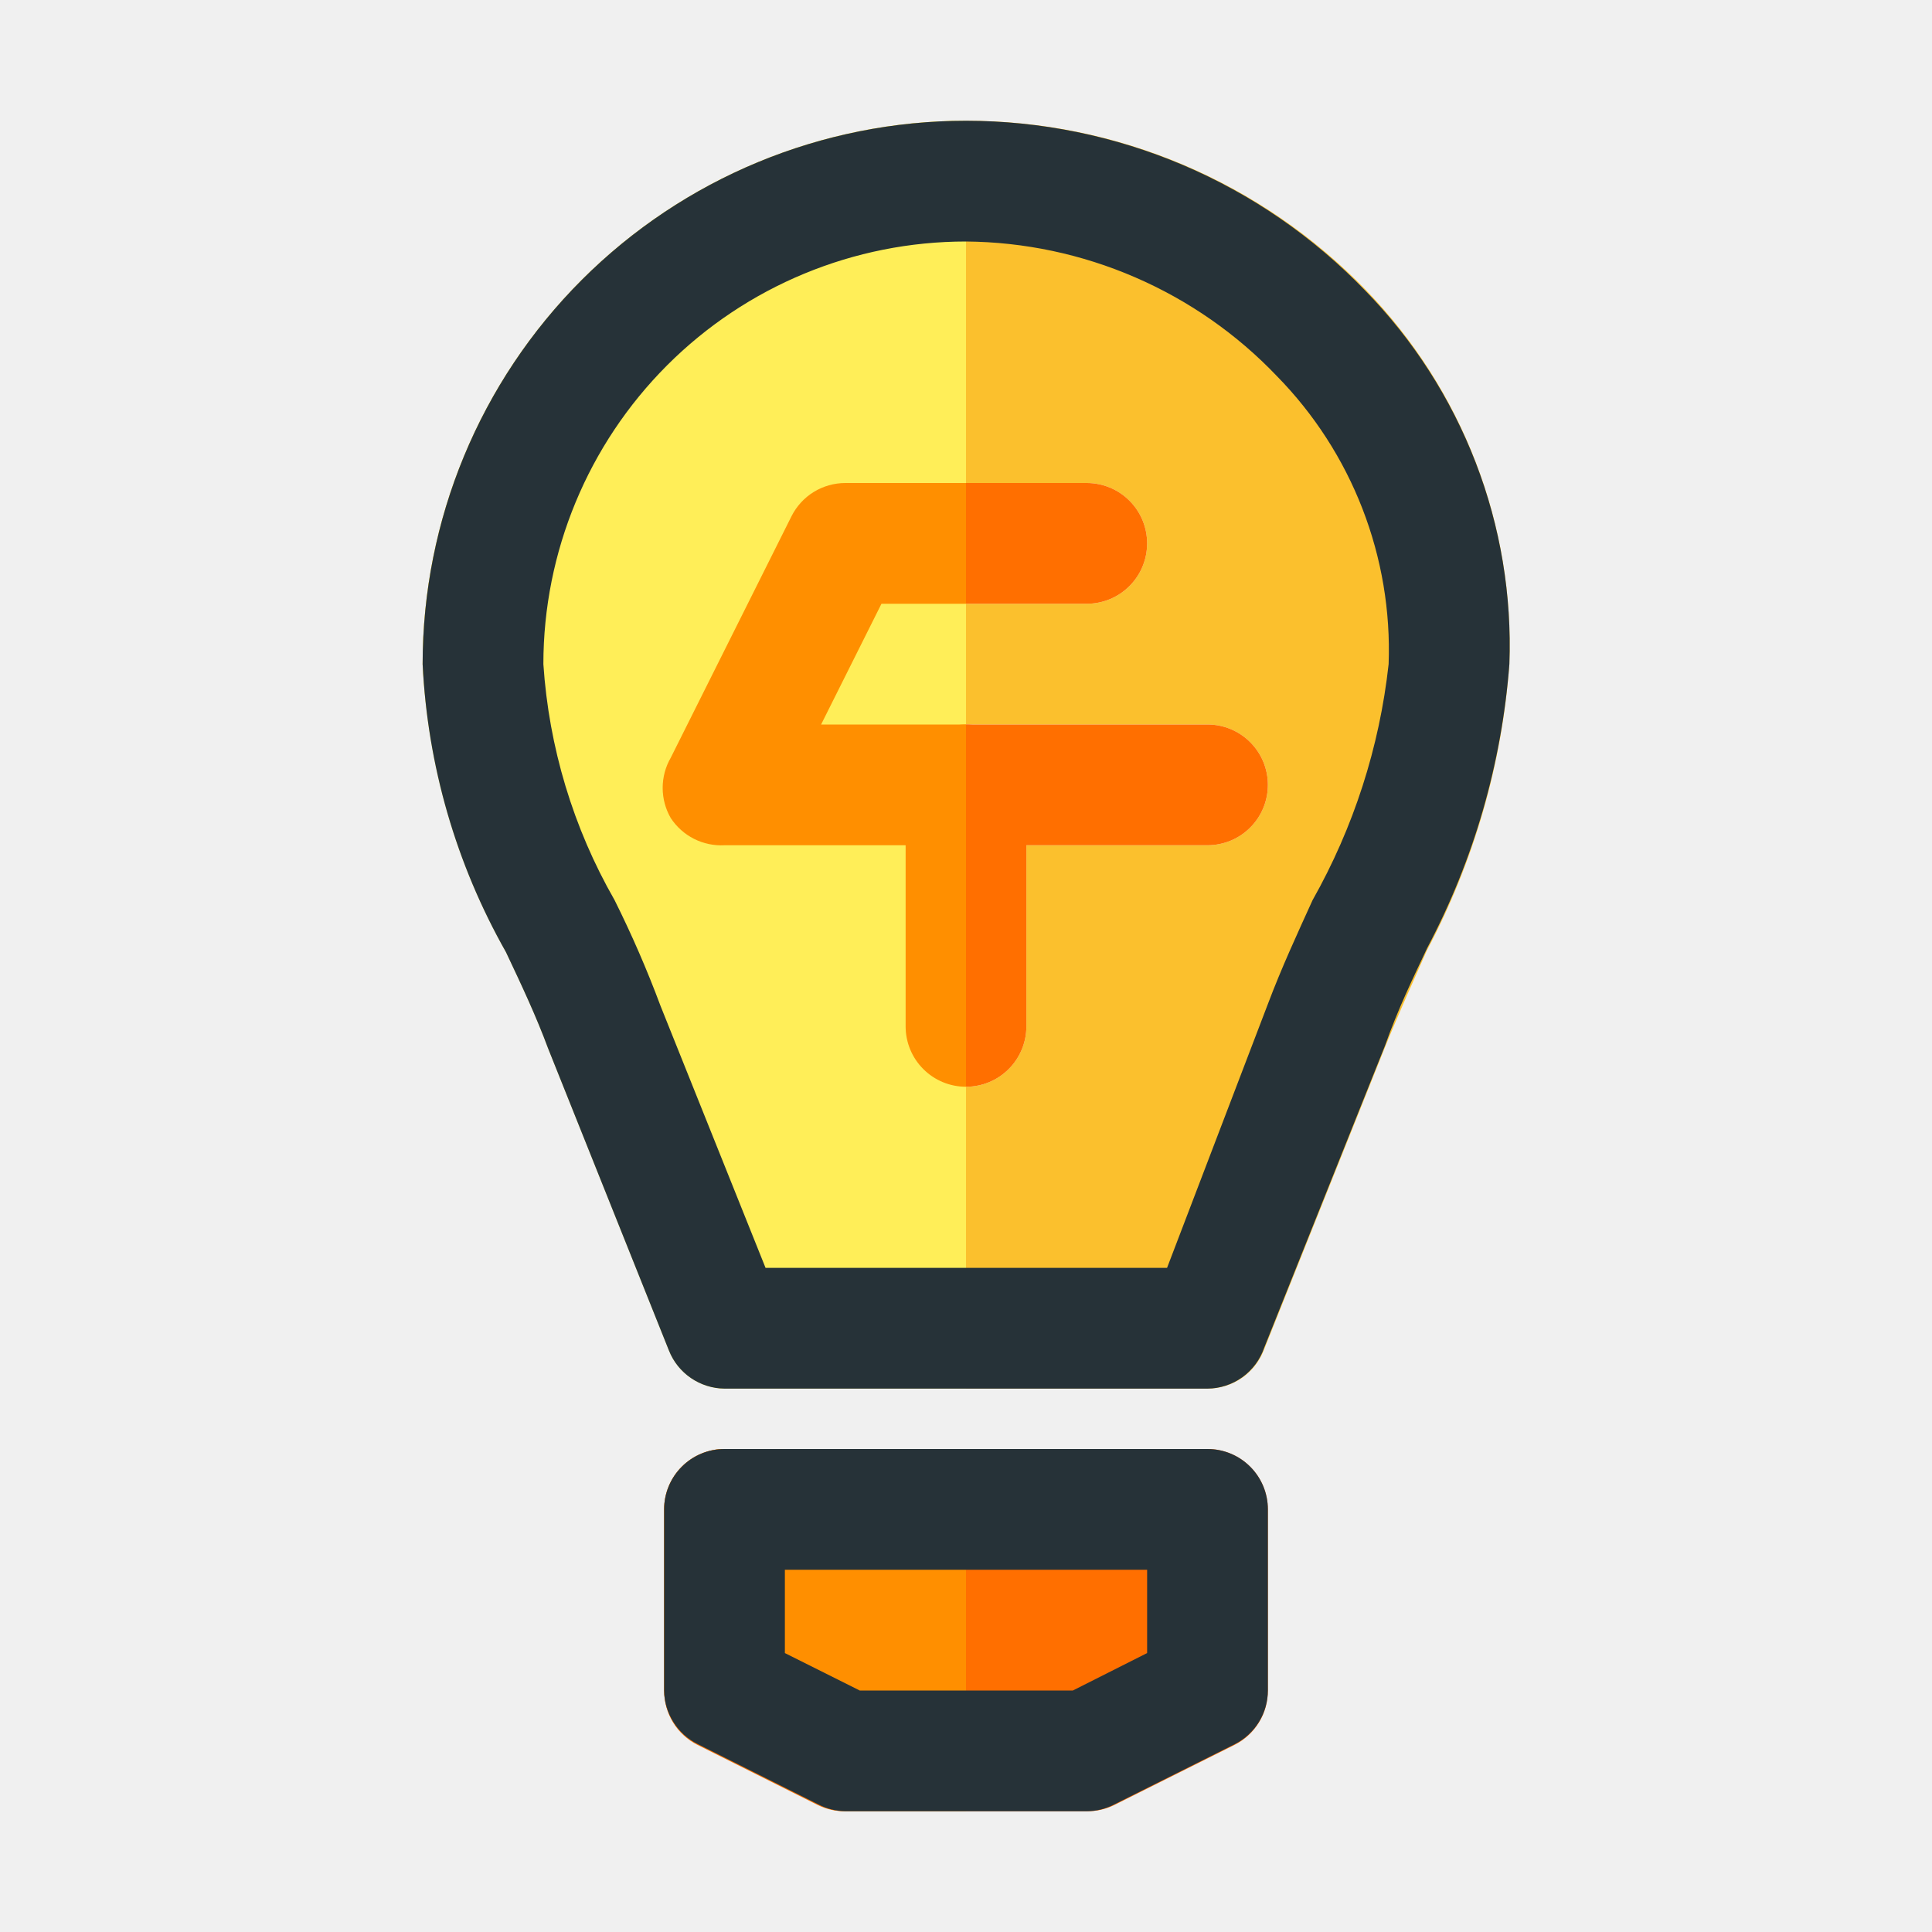
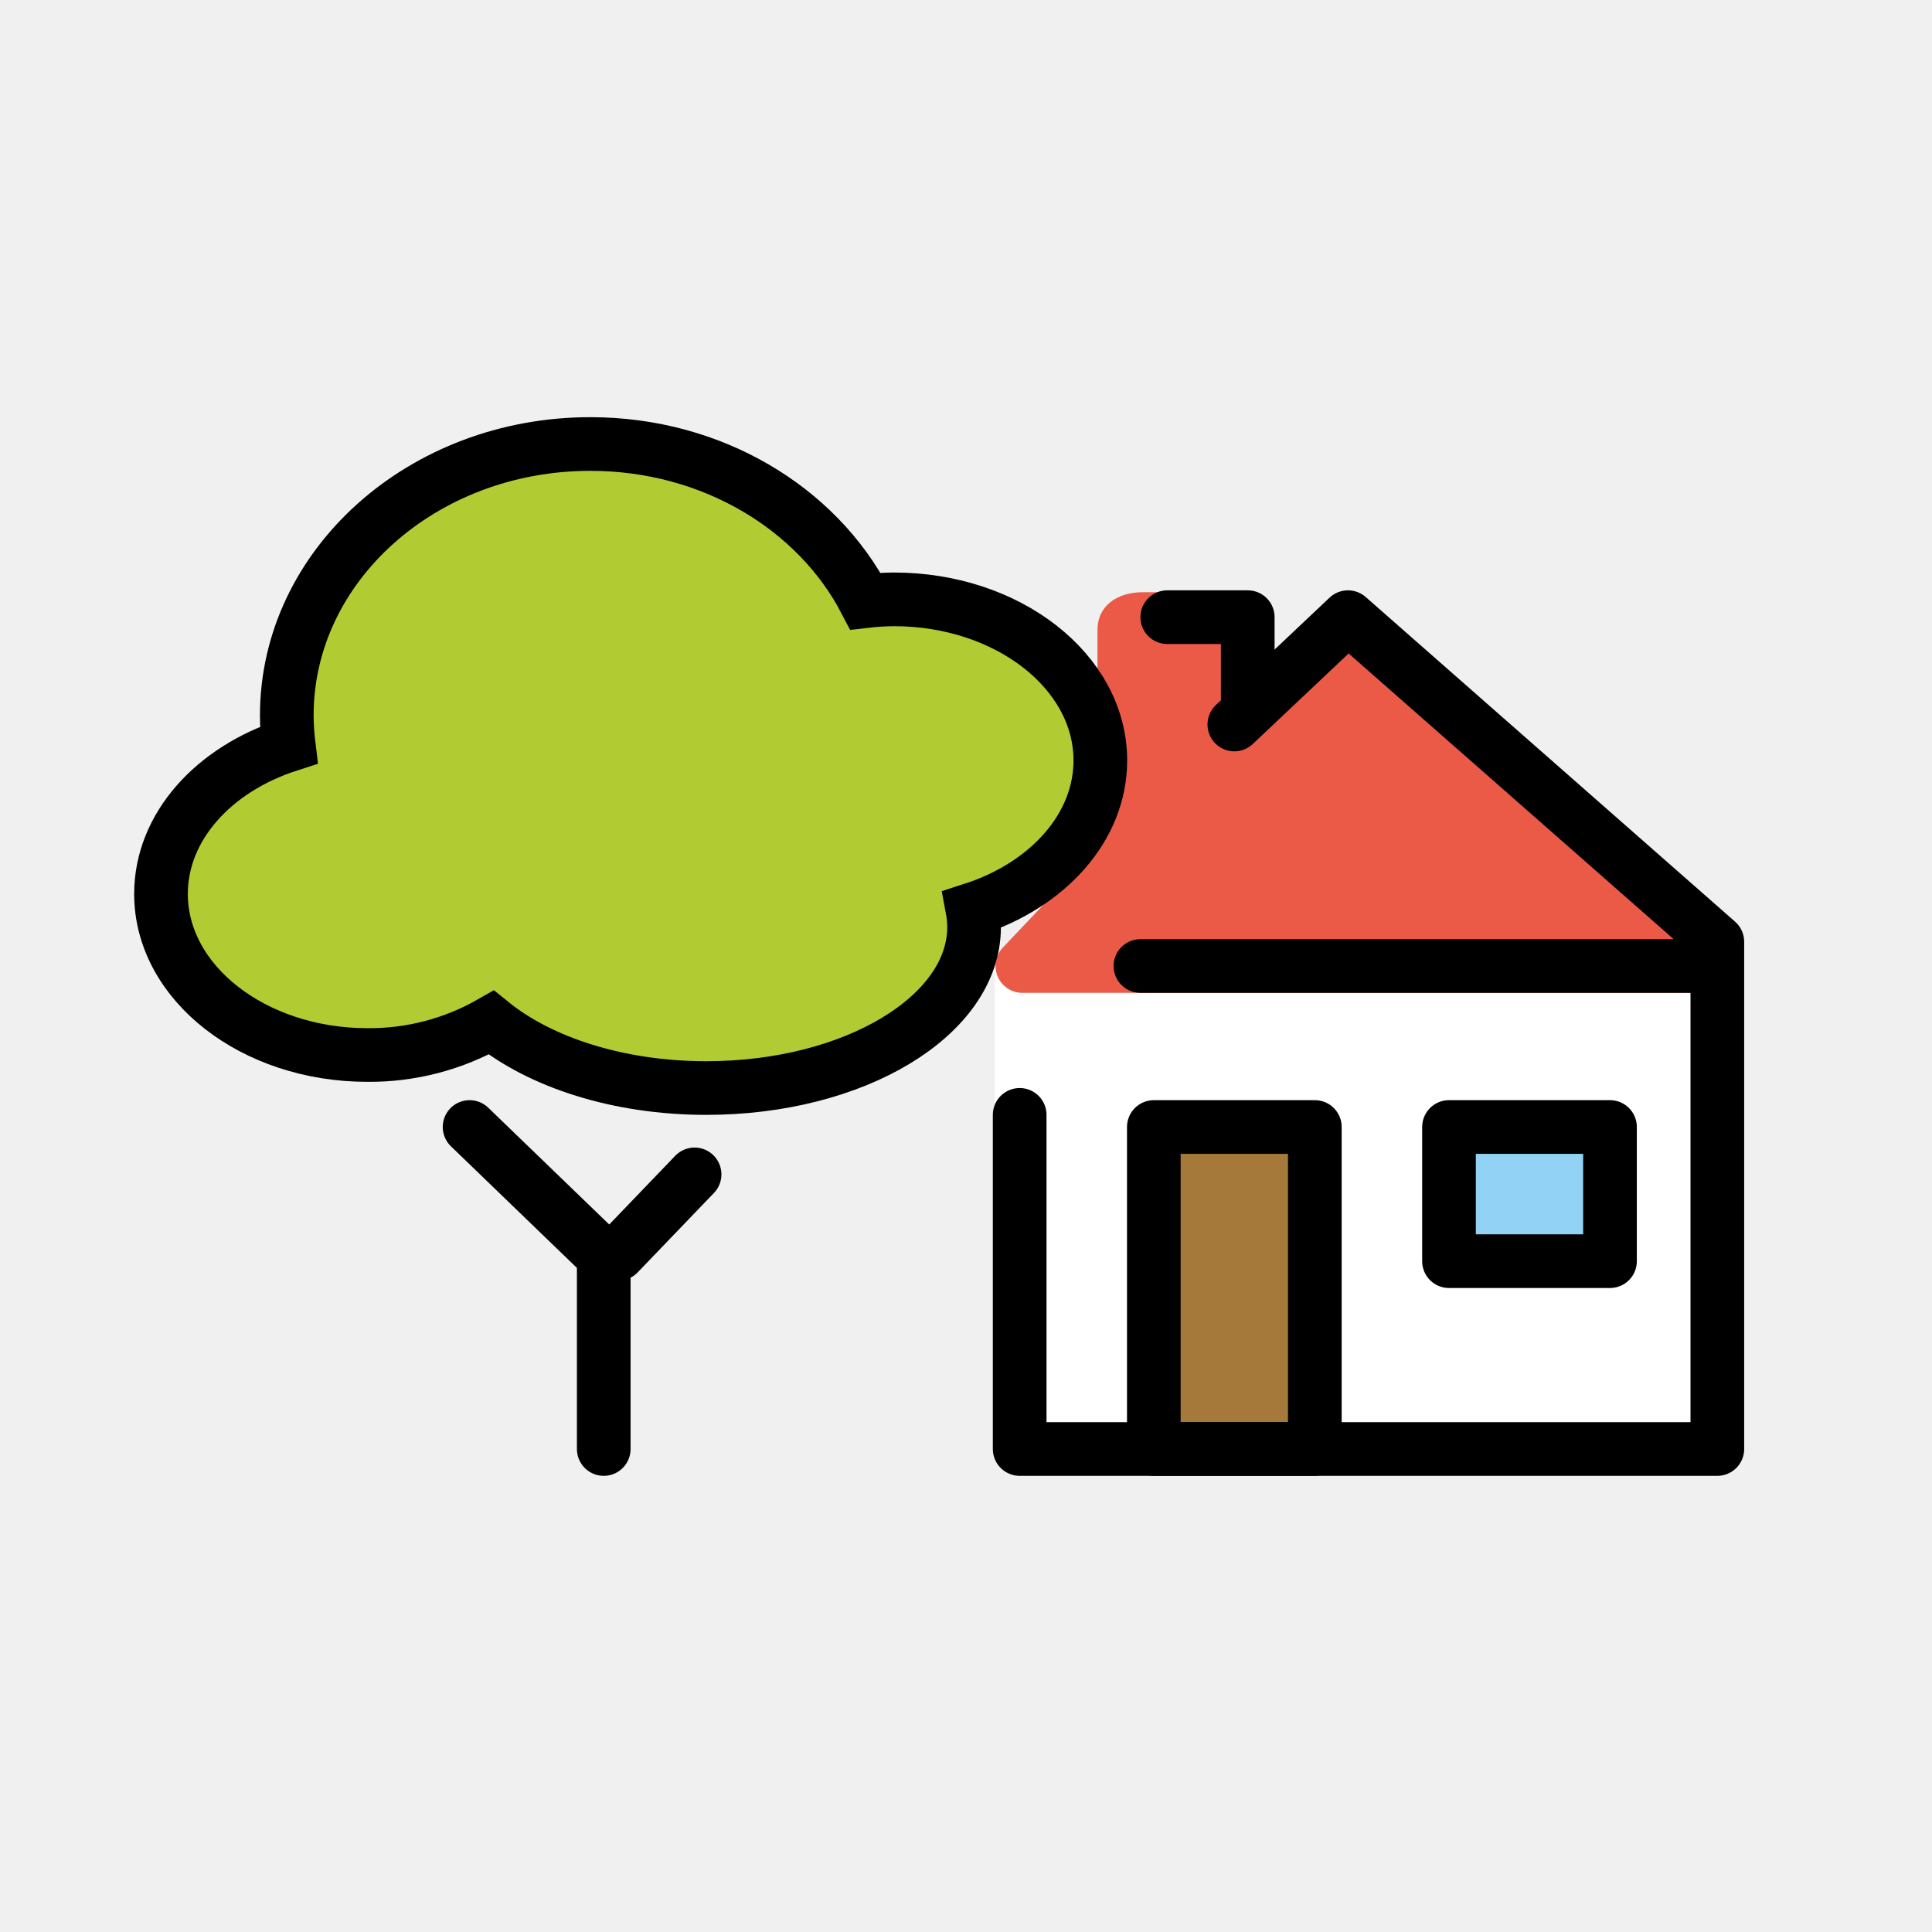
- <svg xmlns="http://www.w3.org/2000/svg" width="800px" height="800px" viewBox="0 0 32 32" fill="none">
-   <path d="M22.63 4.81C21.77 3.92 20.74 3.213 19.601 2.73C18.462 2.247 17.237 1.999 16 2C13.613 2 11.324 2.948 9.636 4.636C7.948 6.324 7 8.613 7 11C7.09 12.68 7.569 14.317 8.4 15.78C8.661 16.297 8.894 16.828 9.1 17.37L11.1 22.37C11.172 22.551 11.296 22.708 11.456 22.82C11.616 22.932 11.805 22.994 12 23H20C20.2 23 20.396 22.94 20.562 22.828C20.728 22.716 20.856 22.556 20.93 22.37L22.93 17.37C23.16 16.8 23.4 16.27 23.63 15.75C24.411 14.279 24.878 12.661 25 11C25.042 9.862 24.854 8.727 24.446 7.663C24.039 6.6 23.421 5.629 22.63 4.81Z" fill="#FBC02D" />
-   <path d="M20 24H12C11.735 24 11.48 24.105 11.293 24.293C11.105 24.48 11 24.735 11 25V28C10.999 28.186 11.05 28.369 11.147 28.528C11.244 28.687 11.384 28.816 11.55 28.9L13.55 29.9C13.69 29.968 13.844 30.002 14 30H18C18.156 30.002 18.31 29.968 18.45 29.9L20.45 28.9C20.616 28.816 20.756 28.687 20.853 28.528C20.951 28.369 21.001 28.186 21 28V25C21 24.735 20.895 24.48 20.707 24.293C20.52 24.105 20.265 24 20 24Z" fill="#FF6F00" />
-   <path d="M20 14H12C11.83 14 11.663 13.957 11.514 13.875C11.365 13.793 11.24 13.674 11.15 13.53C11.062 13.378 11.016 13.206 11.016 13.03C11.016 12.854 11.062 12.682 11.15 12.53L13.15 8.53C13.233 8.375 13.355 8.244 13.504 8.151C13.653 8.058 13.824 8.006 14 8H18C18.265 8 18.52 8.105 18.707 8.293C18.895 8.48 19 8.735 19 9C19 9.265 18.895 9.52 18.707 9.707C18.52 9.895 18.265 10 18 10H14.66L13.66 12H20C20.265 12 20.52 12.105 20.707 12.293C20.895 12.48 21 12.735 21 13C21 13.265 20.895 13.52 20.707 13.707C20.52 13.895 20.265 14 20 14Z" fill="#FAFAFA" />
-   <path d="M16 18C15.735 18 15.48 17.895 15.293 17.707C15.105 17.52 15 17.265 15 17V13C15 12.735 15.105 12.48 15.293 12.293C15.48 12.105 15.735 12 16 12C16.265 12 16.52 12.105 16.707 12.293C16.895 12.48 17 12.735 17 13V17C17 17.265 16.895 17.52 16.707 17.707C16.52 17.895 16.265 18 16 18Z" fill="#FAFAFA" />
-   <path d="M16 2C13.613 2 11.324 2.948 9.636 4.636C7.948 6.324 7 8.613 7 11C7.081 12.676 7.553 14.31 8.38 15.77C8.64 16.32 8.88 16.83 9.08 17.37L11.08 22.37C11.153 22.555 11.28 22.713 11.444 22.825C11.608 22.937 11.801 22.998 12 23H16V2Z" fill="#FFEE58" />
-   <path d="M12 24C11.735 24 11.48 24.105 11.293 24.293C11.105 24.48 11 24.735 11 25V28C11.002 28.186 11.055 28.367 11.154 28.524C11.252 28.682 11.393 28.808 11.56 28.89L13.56 29.89C13.696 29.96 13.847 29.997 14 30H16V24H12Z" fill="#FF8F00" />
-   <path d="M18 10C18.265 10 18.52 9.895 18.707 9.707C18.895 9.52 19 9.265 19 9C19 8.735 18.895 8.48 18.707 8.293C18.52 8.105 18.265 8 18 8H16V10H18Z" fill="#FF6F00" />
-   <path d="M20 12H16V14H20C20.265 14 20.52 13.895 20.707 13.707C20.895 13.52 21 13.265 21 13C21 12.735 20.895 12.48 20.707 12.293C20.52 12.105 20.265 12 20 12Z" fill="#FF6F00" />
-   <path d="M13.6 12L14.6 10H16V8H14C13.815 8.001 13.634 8.052 13.477 8.149C13.32 8.246 13.193 8.385 13.11 8.55L11.11 12.55C11.022 12.702 10.976 12.874 10.976 13.05C10.976 13.226 11.022 13.398 11.11 13.55C11.206 13.696 11.339 13.815 11.495 13.894C11.651 13.973 11.825 14.009 12 14H16V12H13.6Z" fill="#FF8F00" />
-   <path d="M15 13V17C15 17.265 15.105 17.52 15.293 17.707C15.48 17.895 15.735 18 16 18V12C15.735 12 15.48 12.105 15.293 12.293C15.105 12.48 15 12.735 15 13Z" fill="#FF8F00" />
-   <path d="M16 12V18C16.265 18 16.52 17.895 16.707 17.707C16.895 17.52 17 17.265 17 17V13C17 12.735 16.895 12.48 16.707 12.293C16.52 12.105 16.265 12 16 12Z" fill="#FF6F00" />
-   <path d="M20 23H12C11.801 22.998 11.608 22.937 11.444 22.825C11.28 22.713 11.153 22.555 11.08 22.37L9.08 17.37C8.88 16.83 8.64 16.32 8.38 15.77C7.553 14.31 7.081 12.676 7 11C7 8.613 7.948 6.324 9.636 4.636C11.324 2.948 13.613 2 16 2C17.234 2.001 18.455 2.25 19.591 2.732C20.727 3.215 21.753 3.922 22.61 4.81C23.407 5.626 24.03 6.595 24.441 7.659C24.852 8.723 25.042 9.86 25 11C24.874 12.643 24.411 14.243 23.64 15.7C23.4 16.21 23.16 16.7 22.94 17.32L20.94 22.32C20.873 22.517 20.747 22.688 20.579 22.81C20.41 22.932 20.208 22.998 20 23ZM12.68 21H19.33L21 16.63C21.23 16.02 21.49 15.46 21.74 14.91C22.42 13.705 22.849 12.375 23 11C23.032 10.121 22.884 9.245 22.566 8.425C22.248 7.605 21.766 6.858 21.15 6.23C20.485 5.532 19.686 4.976 18.801 4.593C17.917 4.21 16.964 4.008 16 4C14.143 4 12.363 4.737 11.05 6.05C9.738 7.363 9 9.143 9 11C9.091 12.376 9.494 13.713 10.18 14.91C10.464 15.48 10.718 16.064 10.94 16.66L12.68 21Z" fill="#263238" />
-   <path d="M18 30H14C13.847 29.997 13.696 29.96 13.56 29.89L11.56 28.89C11.393 28.808 11.252 28.682 11.154 28.524C11.055 28.367 11.002 28.186 11 28V25C11 24.735 11.105 24.48 11.293 24.293C11.48 24.105 11.735 24 12 24H20C20.265 24 20.52 24.105 20.707 24.293C20.895 24.48 21 24.735 21 25V28C20.999 28.185 20.948 28.366 20.851 28.523C20.754 28.68 20.615 28.807 20.45 28.89L18.45 29.89C18.311 29.961 18.157 29.999 18 30ZM14.24 28H17.77L19 27.38V26H13V27.38L14.24 28Z" fill="#263238" />
+ <svg xmlns="http://www.w3.org/2000/svg" id="emoji" viewBox="0 0 72 72" version="1.1">
+   <g id="color">
+     <rect x="37.075" y="36.053" width="26.884" height="18.114" fill="#FFFFFF" />
+     <polygon fill="#EA5A47" stroke="#EA5A47" stroke-linecap="round" stroke-linejoin="round" stroke-miterlimit="10" stroke-width="2" points="50.235,23.2 38.1,36 63.5,36" />
+     <path fill="#EA5A47" d="M47.3,26l-6.4,6.059v-8.573c0-0.931,0.755-1.416,1.686-1.416h3.028 c0.931,0,1.686,0.485,1.686,1.416C47.3,23.486,47.3,26,47.3,26z" />
+     <rect x="43" y="42" width="6" height="12" fill="#A57939" />
+     <rect x="54" y="42" width="6" height="5" fill="#92D3F5" />
+     <path fill="#B1CC33" d="M41.006,28.339c0-3.312-3.445-6.003-7.694-6.003c-0.355,0.003-0.71,0.025-1.062,0.066 c-1.8-3.455-5.707-5.855-10.25-5.855c-6.248,0-11.312,4.529-11.312,10.114c0.001,0.369,0.025,0.738,0.07,1.104 C7.966,28.666,6,30.81,6,33.314c0,3.312,3.445,6.003,7.694,6.003c1.615,0.014,3.206-0.402,4.614-1.207 c1.818,1.477,4.726,2.438,8.015,2.438c5.511,0,9.978-2.688,9.978-6.003c-0.001-0.219-0.021-0.438-0.061-0.653 C39.036,32.99,41.006,30.845,41.006,28.339z" />
+   </g>
+   <g id="hair" />
+   <g id="skin" />
+   <g id="skin-shadow" />
+   <g id="line">
+     <polyline fill="none" stroke="#000000" stroke-linecap="round" stroke-linejoin="round" stroke-miterlimit="10" stroke-width="2" points="46,27 50.235,23 64,35.098 64,54 38,54 38,41.548" />
+     <rect x="43" y="42" width="6" height="12" fill="none" stroke="#000000" stroke-linecap="round" stroke-linejoin="round" stroke-miterlimit="10" stroke-width="2" />
+     <rect x="54" y="42" width="6" height="5" fill="none" stroke="#000000" stroke-linecap="round" stroke-linejoin="round" stroke-miterlimit="10" stroke-width="2" />
+     <polyline fill="none" stroke="#000000" stroke-linecap="round" stroke-linejoin="round" stroke-miterlimit="10" stroke-width="2" points="43.5,23 46.5,23 46.5,26" />
+     <path fill="none" stroke="#000000" stroke-miterlimit="10" stroke-width="2" d="M31.245,39.34" />
+     <polyline fill="none" stroke="#000000" stroke-linecap="round" stroke-linejoin="round" stroke-width="2" points="22.5,54 22.5,46.827 17.5,42" />
+     <line x1="23.041" x2="25.885" y1="46.727" y2="43.766" fill="none" stroke="#000000" stroke-linecap="round" stroke-linejoin="round" stroke-width="2" />
+     <path fill="none" stroke="#000000" stroke-linecap="round" stroke-miterlimit="10" stroke-width="2" d="M41.006,28.339 c0-3.312-3.445-6.003-7.694-6.003c-0.355,0.003-0.71,0.025-1.062,0.066c-1.8-3.455-5.707-5.855-10.25-5.855 c-6.248,0-11.312,4.529-11.312,10.114c0.001,0.369,0.025,0.738,0.07,1.104C7.966,28.666,6,30.81,6,33.314 c0,3.312,3.445,6.003,7.694,6.003c1.615,0.014,3.206-0.402,4.614-1.207c1.818,1.477,4.726,2.438,8.015,2.438 c5.511,0,9.978-2.688,9.978-6.003c-0.001-0.219-0.021-0.438-0.061-0.653 C39.036,32.99,41.006,30.845,41.006,28.339z" />
+     <line x1="63.5" x2="42.5" y1="36" y2="36" fill="none" stroke="#000000" stroke-linecap="round" stroke-linejoin="round" stroke-miterlimit="10" stroke-width="2" />
+   </g>
</svg>
